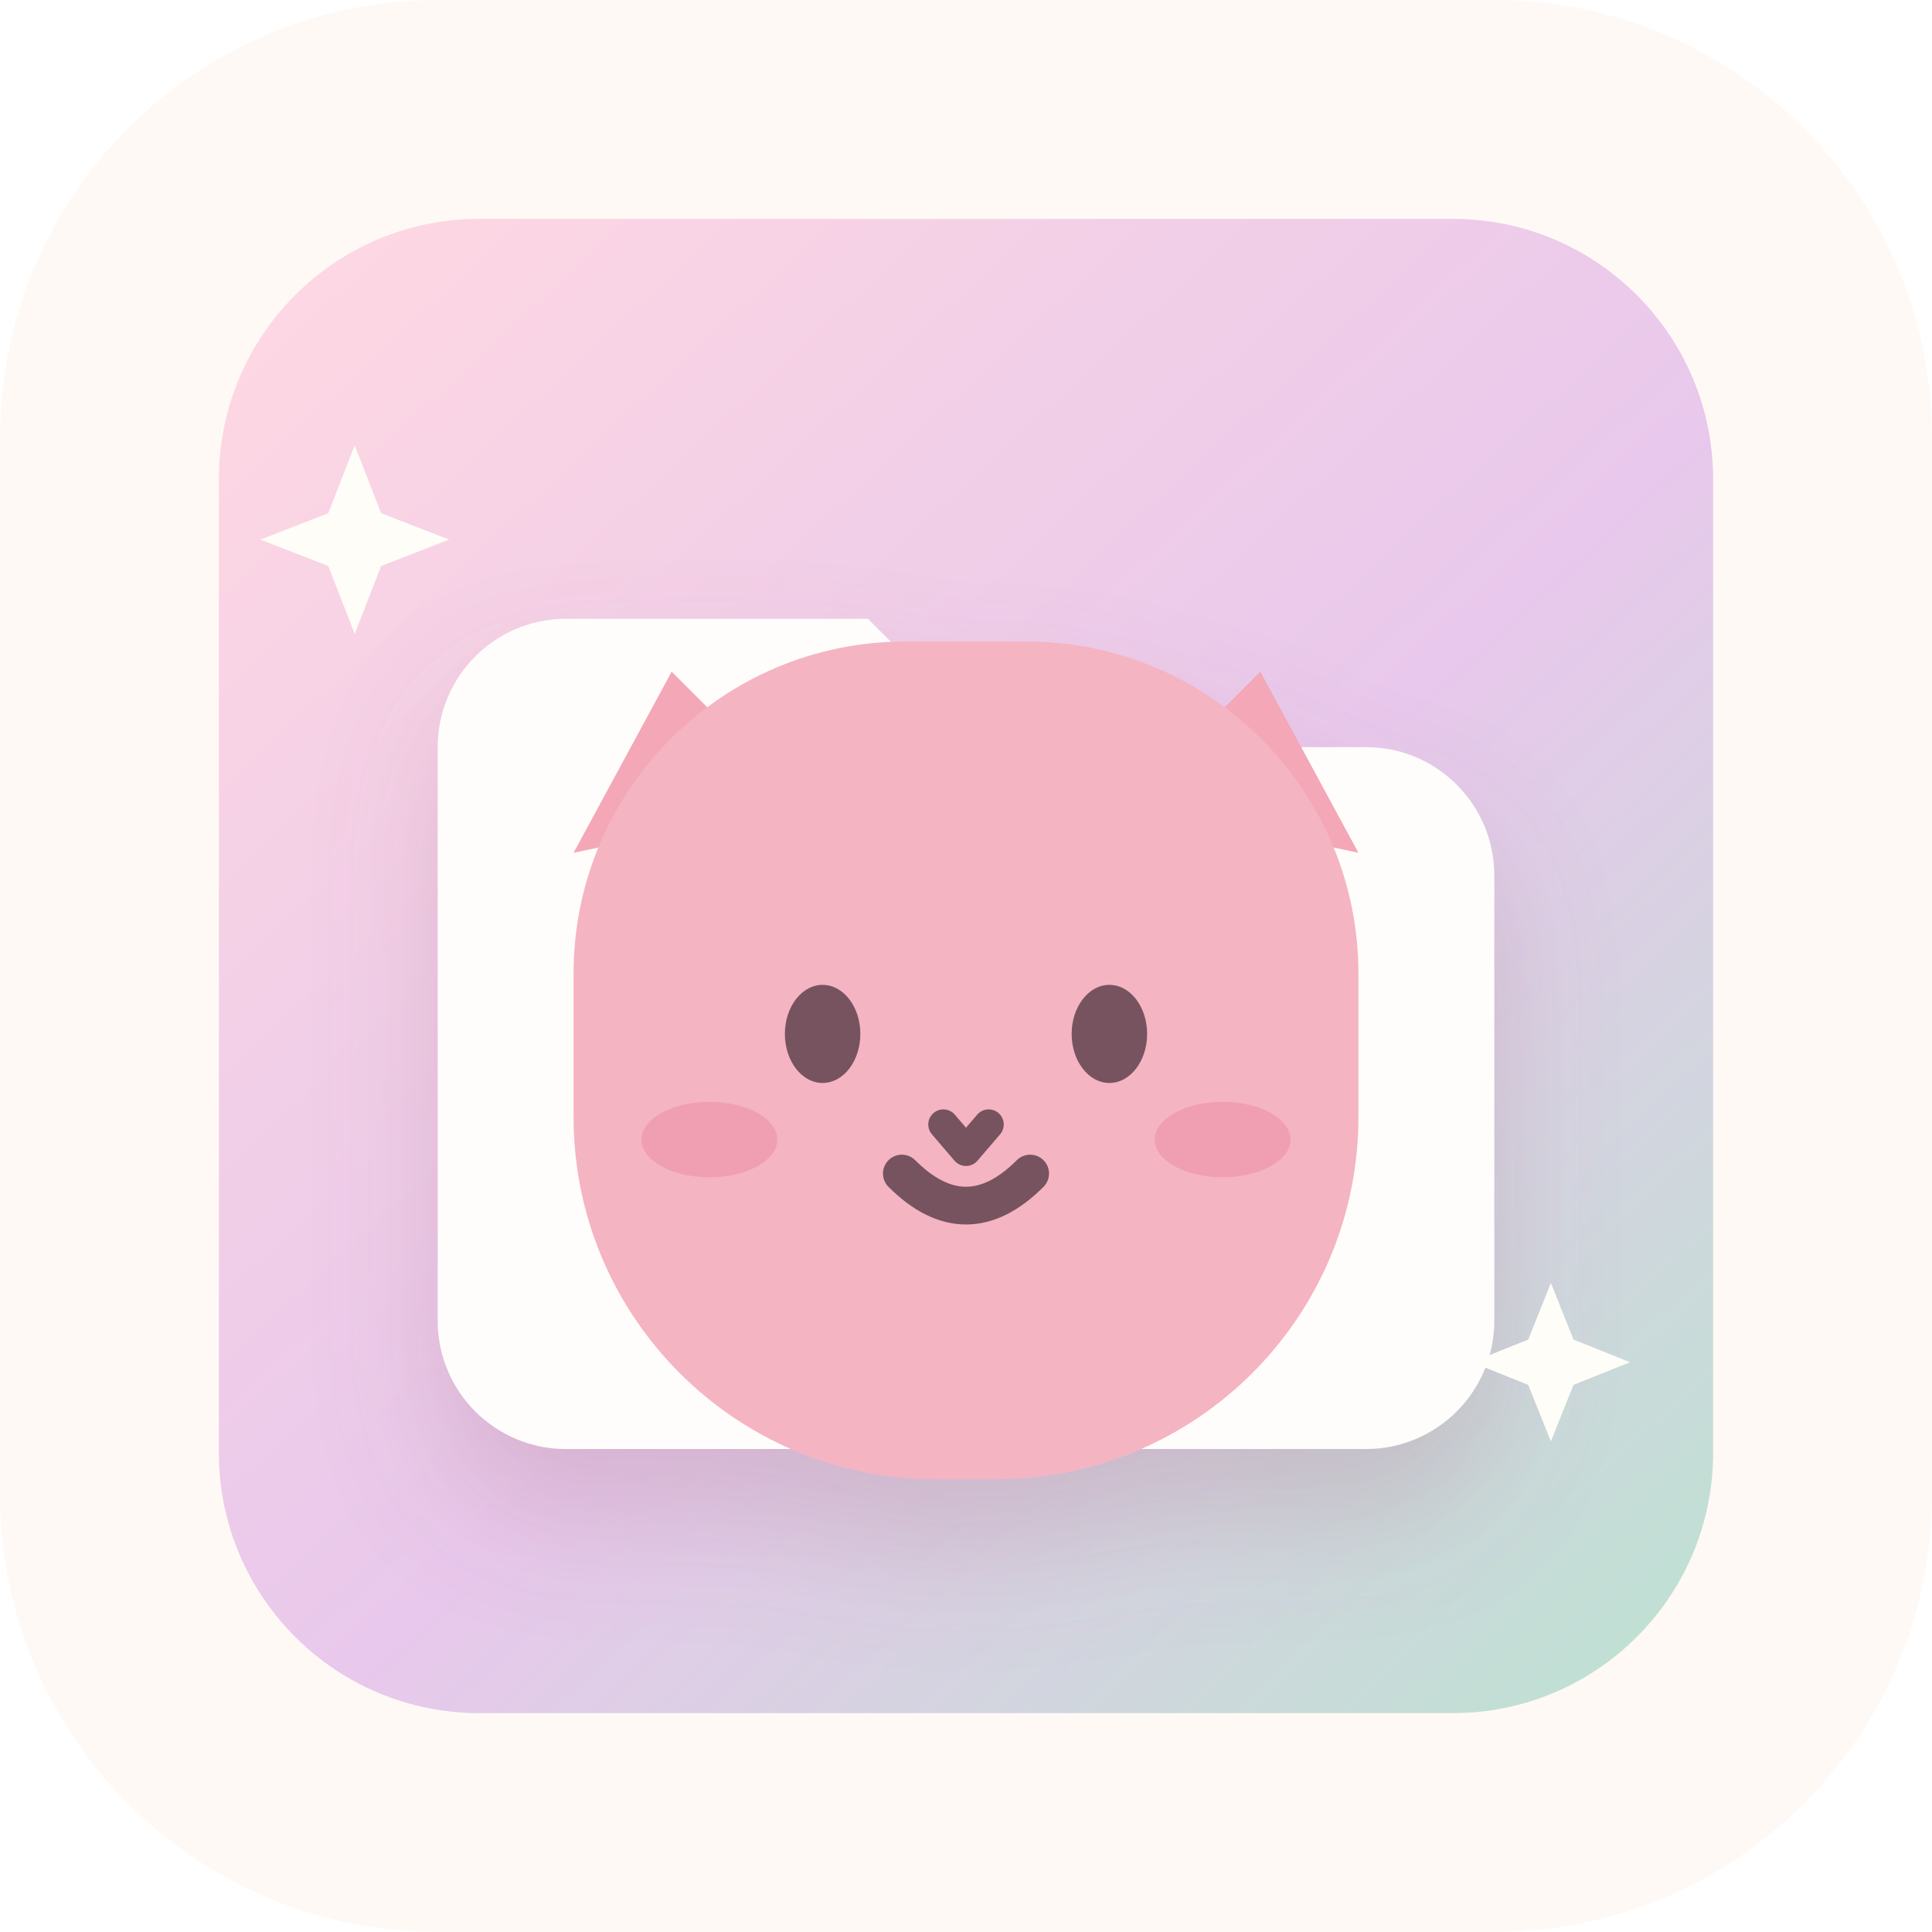
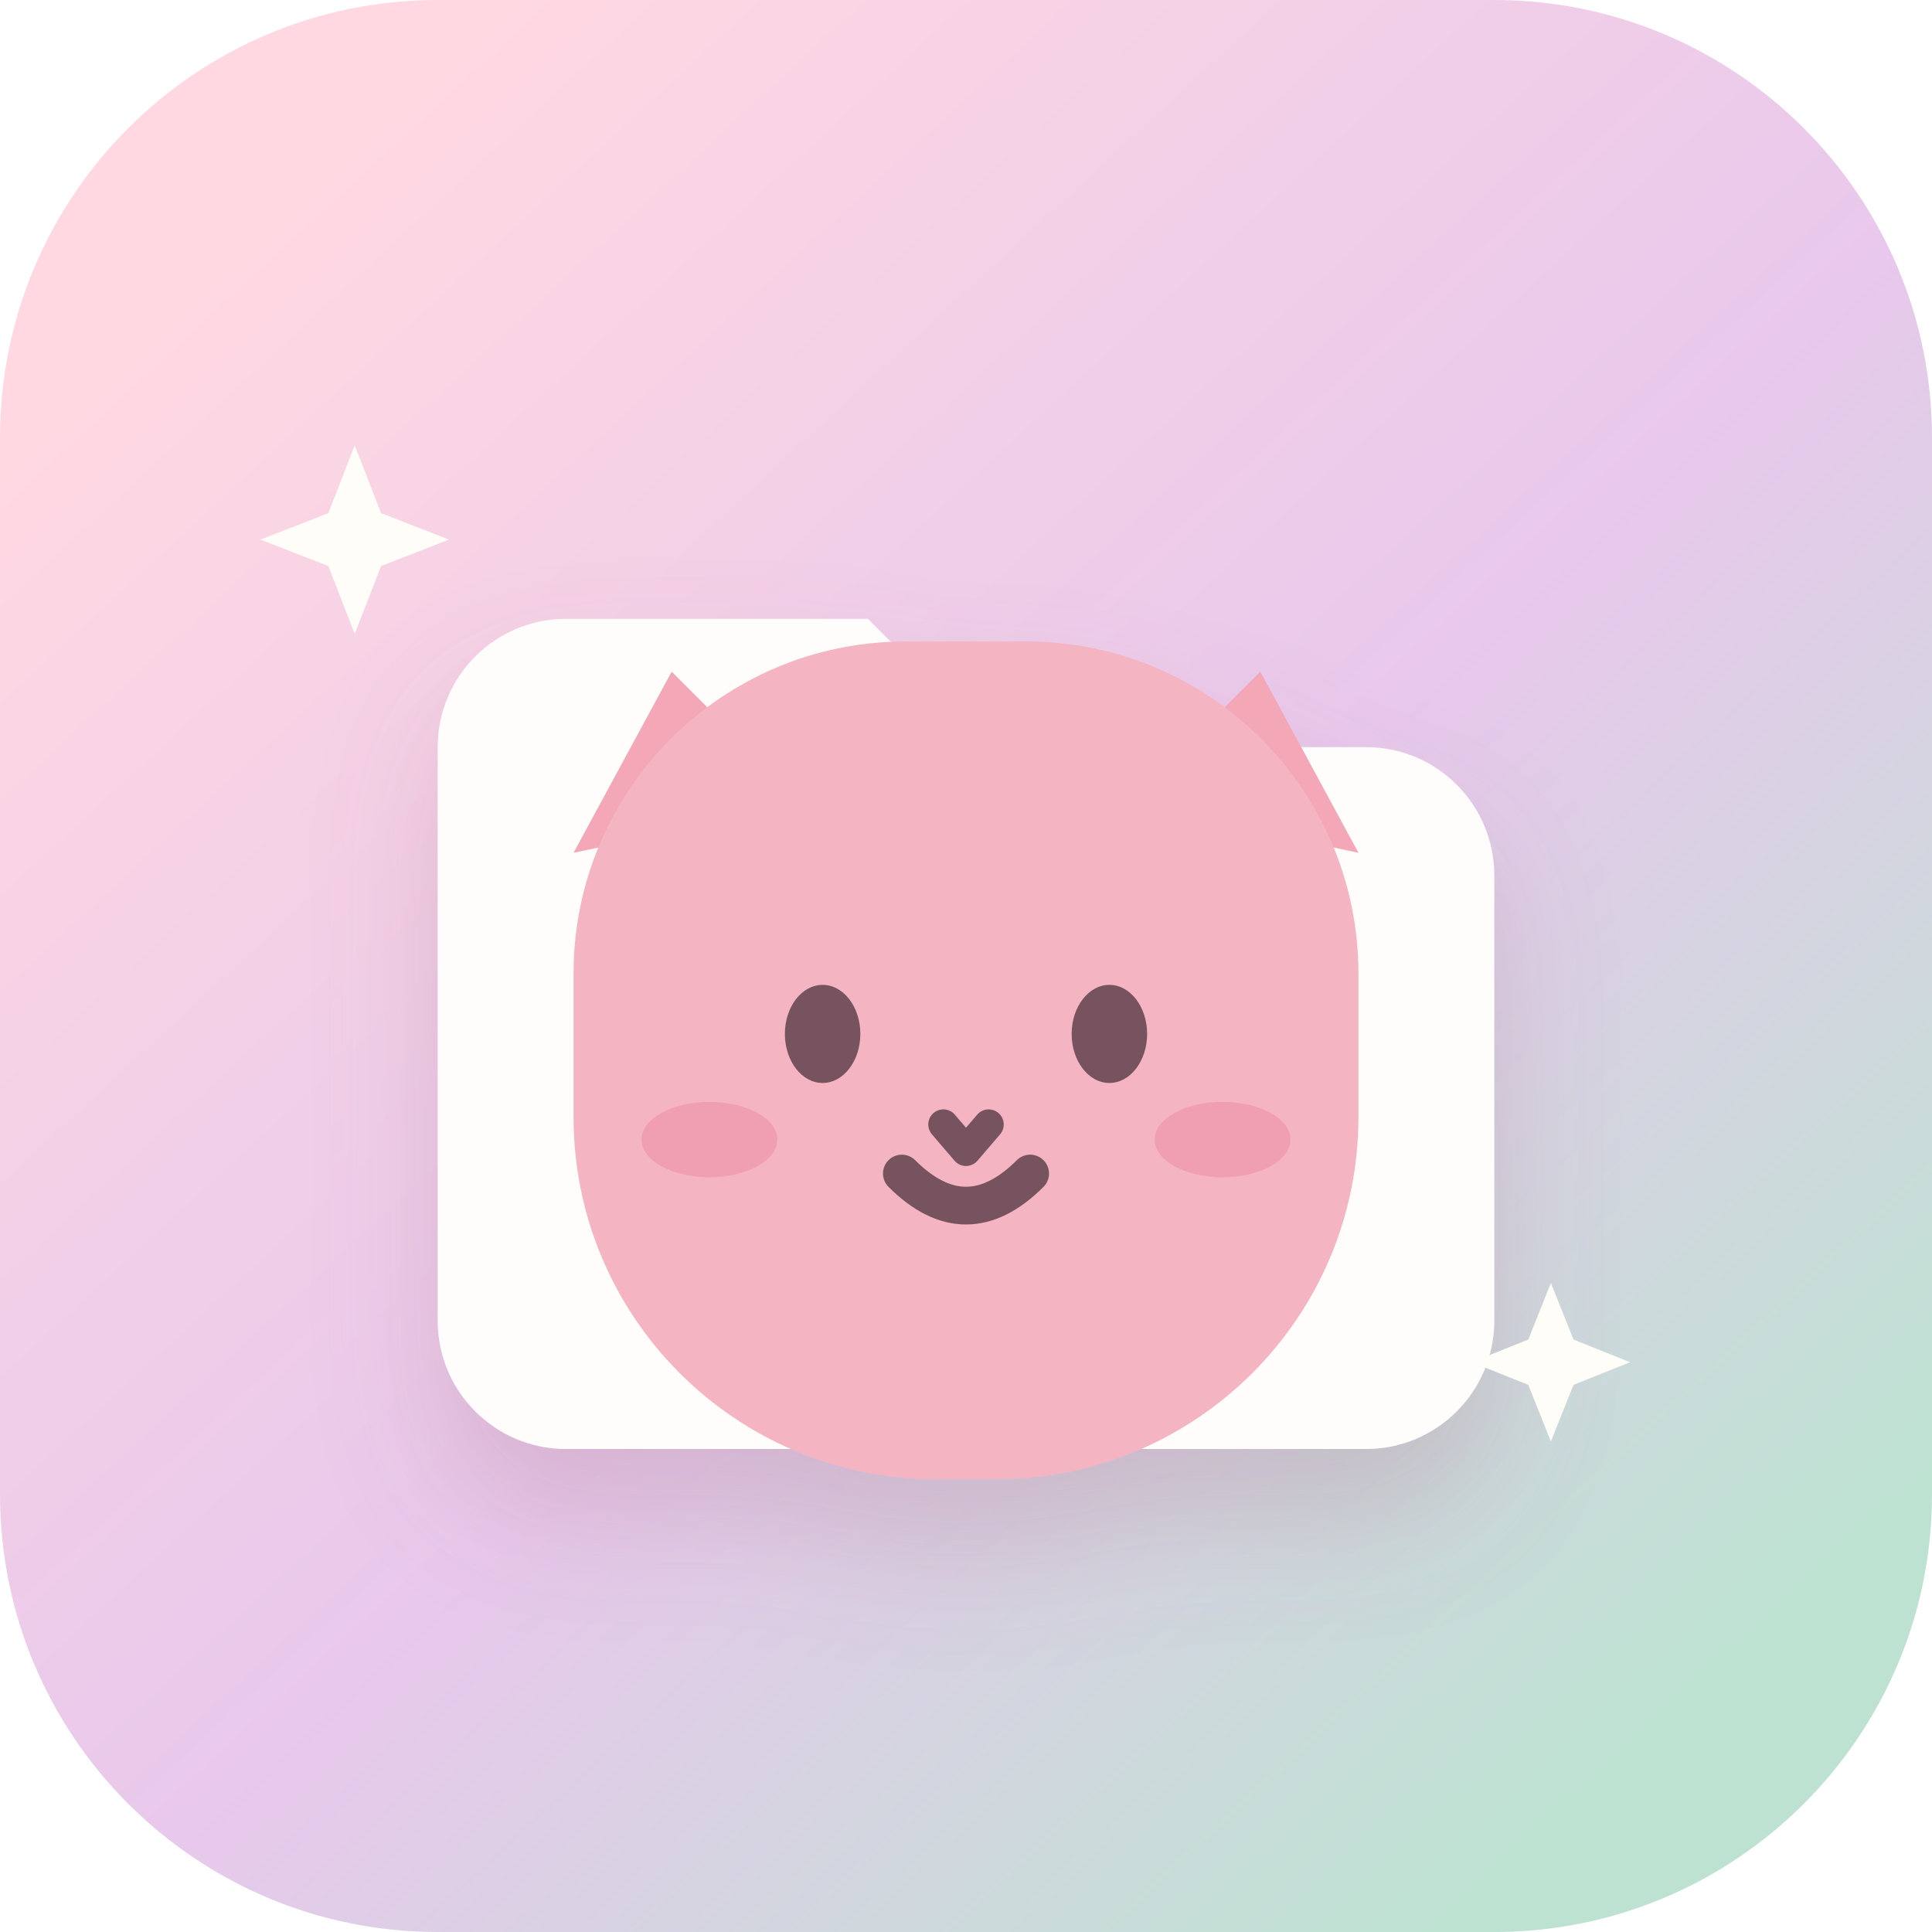
<svg xmlns="http://www.w3.org/2000/svg" width="512" height="512" viewBox="0 0 512 512" fill="none">
  <defs>
    <linearGradient id="bg" x1="72" y1="56" x2="442" y2="456" gradientUnits="userSpaceOnUse">
      <stop stop-color="#FFD8E2" />
      <stop offset="0.55" stop-color="#E8C8EC" />
      <stop offset="1" stop-color="#BDE2D2" />
    </linearGradient>
    <filter id="shadow" x="44" y="56" width="424" height="412" filterUnits="userSpaceOnUse">
      <feDropShadow dx="0" dy="18" stdDeviation="16" flood-color="#9C6377" flood-opacity="0.22" />
    </filter>
  </defs>
-   <rect width="512" height="512" rx="116" fill="#FFF9F5" />
-   <path d="M58 127C58 88.892 88.892 58 127 58H385C423.108 58 454 88.892 454 127V385C454 423.108 423.108 454 385 454H127C88.892 454 58 423.108 58 385V127Z" fill="url(#bg)" />
+   <rect width="512" height="512" rx="116" fill="url(#bg)" />
  <g filter="url(#shadow)">
    <path d="M116 198C116 179.222 131.222 164 150 164H230L264 198H362C380.778 198 396 213.222 396 232V350C396 368.778 380.778 384 362 384H150C131.222 384 116 368.778 116 350V198Z" fill="#FFFDFB" />
    <path d="M152 226L178 178L213 213" fill="#F3A7B7" />
    <path d="M360 226L334 178L299 213" fill="#F3A7B7" />
    <path d="M152 258C152 209.399 191.399 170 240 170H272C320.601 170 360 209.399 360 258V296C360 349.019 317.019 392 264 392H248C194.981 392 152 349.019 152 296V258Z" fill="#F5B4C2" />
    <ellipse cx="218" cy="274" rx="10" ry="13" fill="#76535F" />
    <ellipse cx="294" cy="274" rx="10" ry="13" fill="#76535F" />
    <path d="M239 311C250.333 322.333 261.667 322.333 273 311" stroke="#76535F" stroke-width="10" stroke-linecap="round" />
    <path d="M250 298L256 305L262 298" stroke="#76535F" stroke-width="8" stroke-linecap="round" stroke-linejoin="round" />
    <ellipse cx="188" cy="302" rx="18" ry="10" fill="#ED8FA5" fill-opacity="0.55" />
    <ellipse cx="324" cy="302" rx="18" ry="10" fill="#ED8FA5" fill-opacity="0.55" />
  </g>
  <path d="M94 118L101 136L119 143L101 150L94 168L87 150L69 143L87 136L94 118Z" fill="#FFFDF7" />
  <path d="M411 340L417 355L432 361L417 367L411 382L405 367L390 361L405 355L411 340Z" fill="#FFFDF7" />
</svg>
